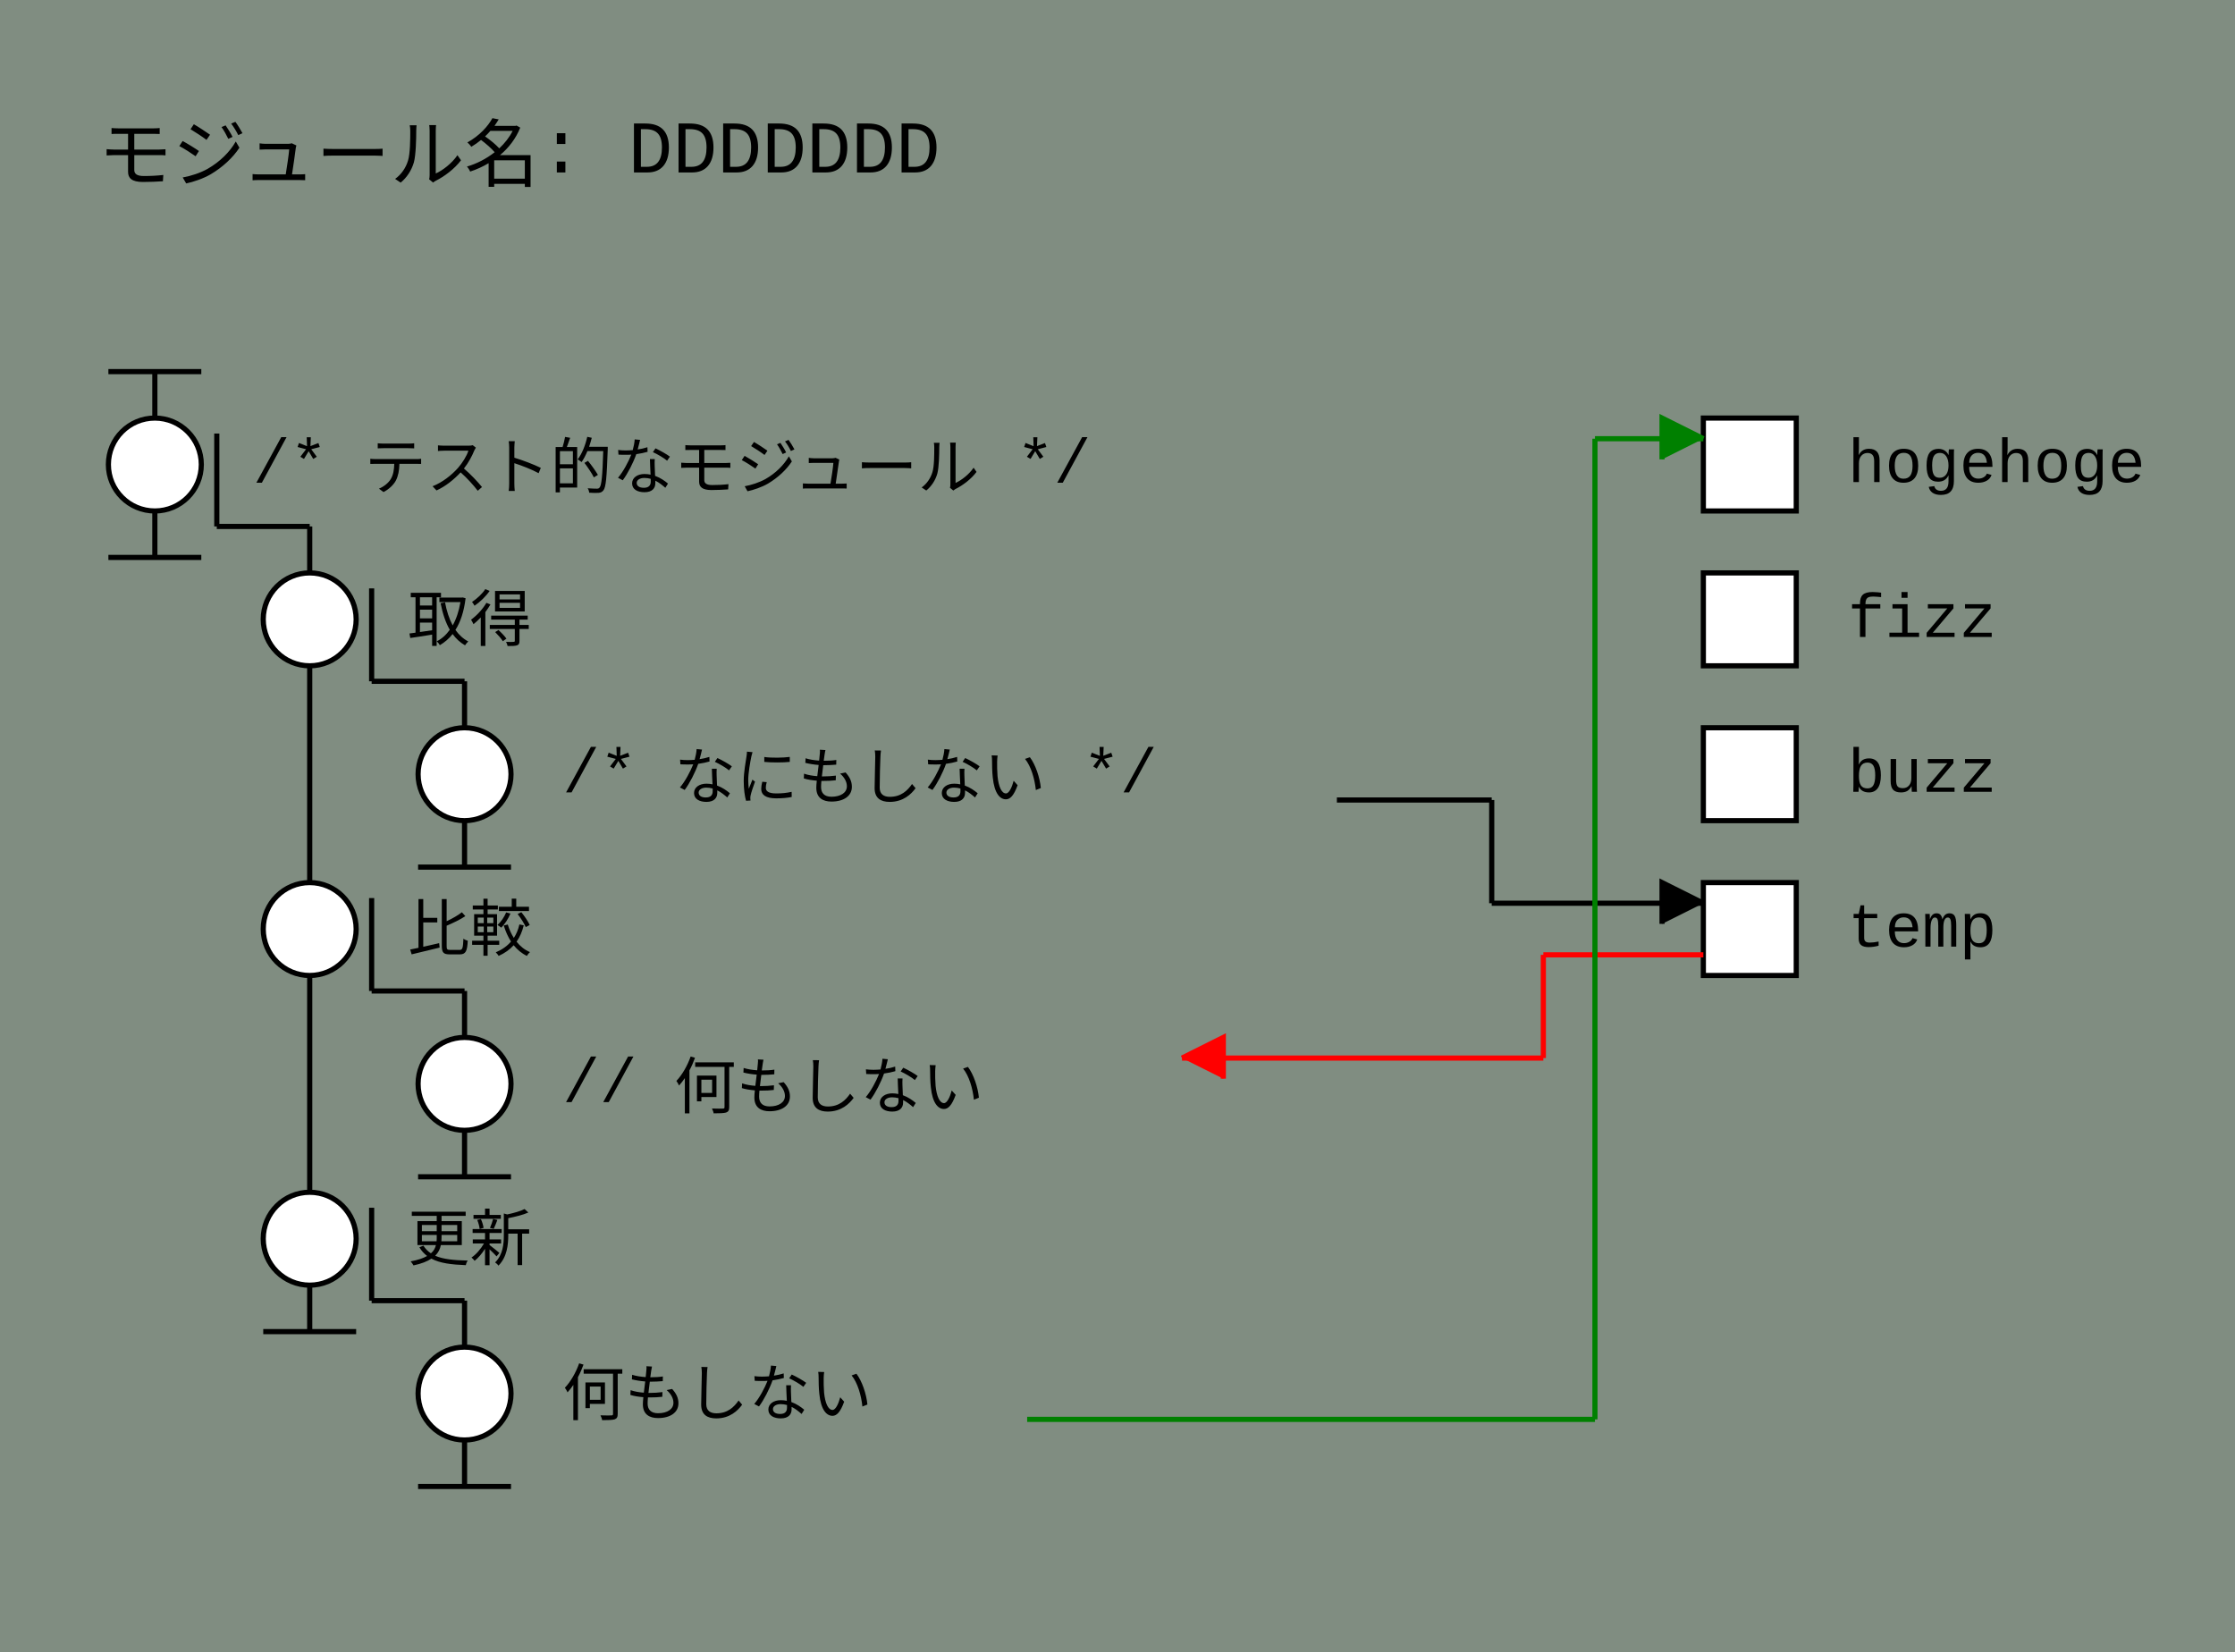
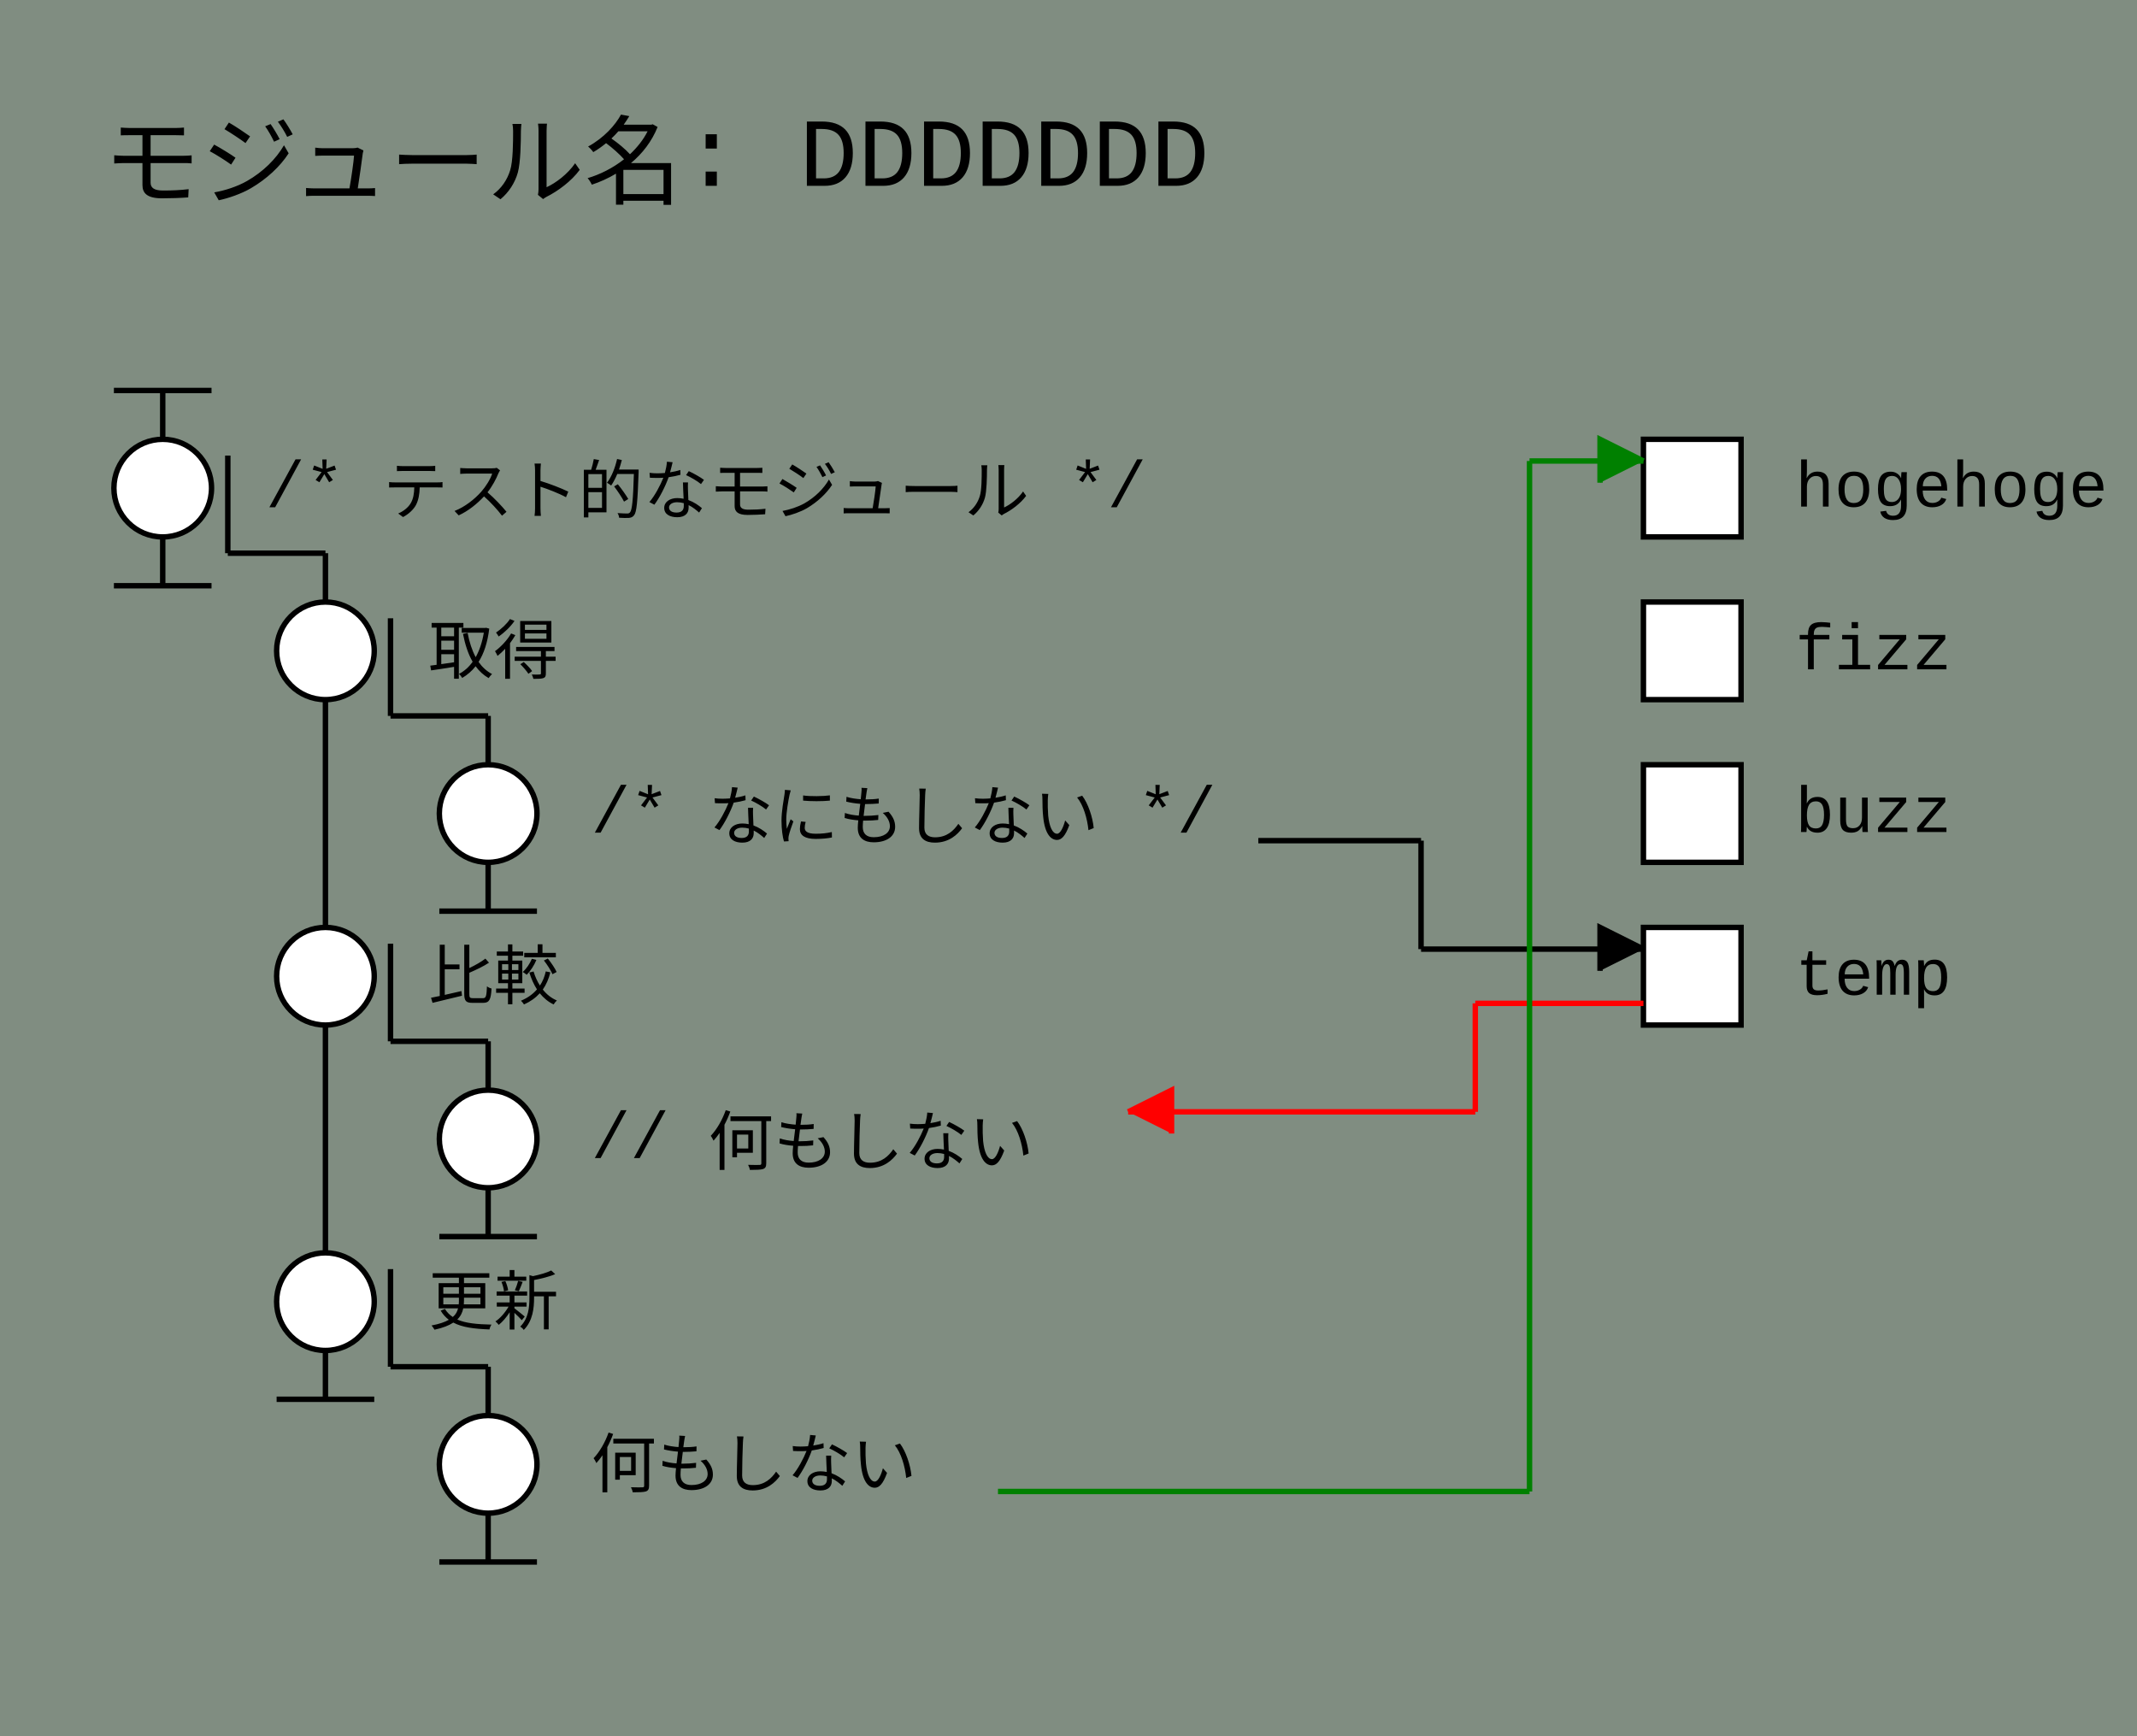
- <svg xmlns="http://www.w3.org/2000/svg" width="433" height="320" style="background-color: #808d81">
-   <rect x="0" y="0" width="433" height="320" fill="#808d81" stroke="#808d81" />
-   <text x="19" y="30" text-anchor="start" dominant-baseline="middle" font-family="Consolas, Meiryo UI, Courier New, monospace" font-size="120%" rotate="0">モジュール名: DDDDDDD</text>
+ <svg xmlns="http://www.w3.org/2000/svg" width="394" height="320" style="background-color: #808d81">
+   <rect x="0" y="0" width="394" height="320" fill="#808d81" stroke="#808d81" />
+   <text x="19" y="30" text-anchor="start" dominant-baseline="middle" font-family="Consolas, Courier New, monospace" font-size="18px" rotate="0">モジュール名: DDDDDDD</text>
  <circle cx="30" cy="90" r="9" fill="white" stroke="black" />
-   <text x="49" y="90" text-anchor="start" dominant-baseline="middle" font-family="Consolas, Meiryo UI, Courier New, monospace" font-size="100%" rotate="0">/* テスト的なモジュール */</text>
+   <text x="49" y="90" text-anchor="start" dominant-baseline="middle" font-family="Consolas, Courier New, monospace" font-size="12px" rotate="0">/* テスト的なモジュール */</text>
  <line x1="30" y1="72" x2="30" y2="81" stroke="black" />
  <line x1="21" y1="72" x2="39" y2="72" stroke="black" />
  <line x1="30" y1="99" x2="30" y2="108" stroke="black" />
  <line x1="21" y1="108" x2="39" y2="108" stroke="black" />
  <circle cx="60" cy="120" r="9" fill="white" stroke="black" />
-   <text x="79" y="120" text-anchor="start" dominant-baseline="middle" font-family="Consolas, Meiryo UI, Courier New, monospace" font-size="100%" rotate="0">取得</text>
+   <text x="79" y="120" text-anchor="start" dominant-baseline="middle" font-family="Consolas, Courier New, monospace" font-size="12px" rotate="0">取得</text>
  <line x1="60" y1="102" x2="60" y2="111" stroke="black" />
  <line x1="42" y1="102" x2="60" y2="102" stroke="black" />
  <line x1="42" y1="84" x2="42" y2="102" stroke="black" />
  <circle cx="90" cy="150" r="9" fill="white" stroke="black" />
-   <text x="109" y="150" text-anchor="start" dominant-baseline="middle" font-family="Consolas, Meiryo UI, Courier New, monospace" font-size="100%" rotate="0">/* なにもしない */</text>
+   <text x="109" y="150" text-anchor="start" dominant-baseline="middle" font-family="Consolas, Courier New, monospace" font-size="12px" rotate="0">/* なにもしない */</text>
  <line x1="90" y1="159" x2="90" y2="168" stroke="black" />
  <line x1="81" y1="168" x2="99" y2="168" stroke="black" />
  <line x1="90" y1="132" x2="90" y2="141" stroke="black" />
  <line x1="72" y1="132" x2="90" y2="132" stroke="black" />
  <line x1="72" y1="114" x2="72" y2="132" stroke="black" />
  <circle cx="60" cy="180" r="9" fill="white" stroke="black" />
-   <text x="79" y="180" text-anchor="start" dominant-baseline="middle" font-family="Consolas, Meiryo UI, Courier New, monospace" font-size="100%" rotate="0">比較</text>
+   <text x="79" y="180" text-anchor="start" dominant-baseline="middle" font-family="Consolas, Courier New, monospace" font-size="12px" rotate="0">比較</text>
  <line x1="60" y1="129" x2="60" y2="171" stroke="black" />
  <circle cx="90" cy="210" r="9" fill="white" stroke="black" />
-   <text x="109" y="210" text-anchor="start" dominant-baseline="middle" font-family="Consolas, Meiryo UI, Courier New, monospace" font-size="100%" rotate="0">// 何もしない</text>
+   <text x="109" y="210" text-anchor="start" dominant-baseline="middle" font-family="Consolas, Courier New, monospace" font-size="12px" rotate="0">// 何もしない</text>
  <line x1="90" y1="219" x2="90" y2="228" stroke="black" />
  <line x1="81" y1="228" x2="99" y2="228" stroke="black" />
  <line x1="90" y1="192" x2="90" y2="201" stroke="black" />
  <line x1="72" y1="192" x2="90" y2="192" stroke="black" />
  <line x1="72" y1="174" x2="72" y2="192" stroke="black" />
  <circle cx="60" cy="240" r="9" fill="white" stroke="black" />
-   <text x="79" y="240" text-anchor="start" dominant-baseline="middle" font-family="Consolas, Meiryo UI, Courier New, monospace" font-size="100%" rotate="0">更新</text>
+   <text x="79" y="240" text-anchor="start" dominant-baseline="middle" font-family="Consolas, Courier New, monospace" font-size="12px" rotate="0">更新</text>
  <line x1="60" y1="189" x2="60" y2="231" stroke="black" />
  <line x1="60" y1="249" x2="60" y2="258" stroke="black" />
  <line x1="51" y1="258" x2="69" y2="258" stroke="black" />
  <circle cx="90" cy="270" r="9" fill="white" stroke="black" />
-   <text x="109" y="270" text-anchor="start" dominant-baseline="middle" font-family="Consolas, Meiryo UI, Courier New, monospace" font-size="100%" rotate="0">何もしない</text>
+   <text x="109" y="270" text-anchor="start" dominant-baseline="middle" font-family="Consolas, Courier New, monospace" font-size="12px" rotate="0">何もしない</text>
  <line x1="90" y1="279" x2="90" y2="288" stroke="black" />
  <line x1="81" y1="288" x2="99" y2="288" stroke="black" />
  <line x1="90" y1="252" x2="90" y2="261" stroke="black" />
  <line x1="72" y1="252" x2="90" y2="252" stroke="black" />
  <line x1="72" y1="234" x2="72" y2="252" stroke="black" />
-   <line x1="259" y1="155" x2="289" y2="155" stroke="black" />
-   <line x1="229" y1="205" x2="299" y2="205" stroke="red" />
-   <path d="M 229 205 L 237 201 L 237 209" stroke="red" fill="red" />
-   <line x1="199" y1="275" x2="309" y2="275" stroke="green" />
-   <rect x="330" y="81" width="18" height="18" fill="white" stroke="black" />
-   <text x="358" y="90" text-anchor="start" dominant-baseline="middle" font-family="Consolas, Meiryo UI, Courier New, monospace" font-size="100%" rotate="0">hogehoge</text>
-   <rect x="330" y="111" width="18" height="18" fill="white" stroke="black" />
-   <text x="358" y="120" text-anchor="start" dominant-baseline="middle" font-family="Consolas, Meiryo UI, Courier New, monospace" font-size="100%" rotate="0">fizz</text>
-   <rect x="330" y="141" width="18" height="18" fill="white" stroke="black" />
-   <text x="358" y="150" text-anchor="start" dominant-baseline="middle" font-family="Consolas, Meiryo UI, Courier New, monospace" font-size="100%" rotate="0">buzz</text>
-   <rect x="330" y="171" width="18" height="18" fill="white" stroke="black" />
-   <text x="358" y="180" text-anchor="start" dominant-baseline="middle" font-family="Consolas, Meiryo UI, Courier New, monospace" font-size="100%" rotate="0">temp</text>
-   <line x1="309" y1="85" x2="330" y2="85" stroke="green" />
-   <path d="M 330 85 L 322 81 L 322 89" stroke="green" fill="green" />
-   <line x1="289" y1="175" x2="330" y2="175" stroke="black" />
-   <path d="M 330 175 L 322 171 L 322 179" stroke="black" fill="black" />
-   <line x1="299" y1="185" x2="330" y2="185" stroke="red" />
-   <line x1="289" y1="155" x2="289" y2="175" stroke="black" />
-   <line x1="299" y1="185" x2="299" y2="205" stroke="red" />
-   <line x1="309" y1="85" x2="309" y2="275" stroke="green" />
+   <line x1="232" y1="155" x2="262" y2="155" stroke="black" />
+   <line x1="208" y1="205" x2="272" y2="205" stroke="red" />
+   <path d="M 208 205 L 216 201 L 216 209" stroke="red" fill="red" />
+   <line x1="184" y1="275" x2="282" y2="275" stroke="green" />
+   <rect x="303" y="81" width="18" height="18" fill="white" stroke="black" />
+   <text x="331" y="90" text-anchor="start" dominant-baseline="middle" font-family="Consolas, Courier New, monospace" font-size="12px" rotate="0">hogehoge</text>
+   <rect x="303" y="111" width="18" height="18" fill="white" stroke="black" />
+   <text x="331" y="120" text-anchor="start" dominant-baseline="middle" font-family="Consolas, Courier New, monospace" font-size="12px" rotate="0">fizz</text>
+   <rect x="303" y="141" width="18" height="18" fill="white" stroke="black" />
+   <text x="331" y="150" text-anchor="start" dominant-baseline="middle" font-family="Consolas, Courier New, monospace" font-size="12px" rotate="0">buzz</text>
+   <rect x="303" y="171" width="18" height="18" fill="white" stroke="black" />
+   <text x="331" y="180" text-anchor="start" dominant-baseline="middle" font-family="Consolas, Courier New, monospace" font-size="12px" rotate="0">temp</text>
+   <line x1="282" y1="85" x2="303" y2="85" stroke="green" />
+   <path d="M 303 85 L 295 81 L 295 89" stroke="green" fill="green" />
+   <line x1="262" y1="175" x2="303" y2="175" stroke="black" />
+   <path d="M 303 175 L 295 171 L 295 179" stroke="black" fill="black" />
+   <line x1="272" y1="185" x2="303" y2="185" stroke="red" />
+   <line x1="262" y1="155" x2="262" y2="175" stroke="black" />
+   <line x1="272" y1="185" x2="272" y2="205" stroke="red" />
+   <line x1="282" y1="85" x2="282" y2="275" stroke="green" />
</svg>
